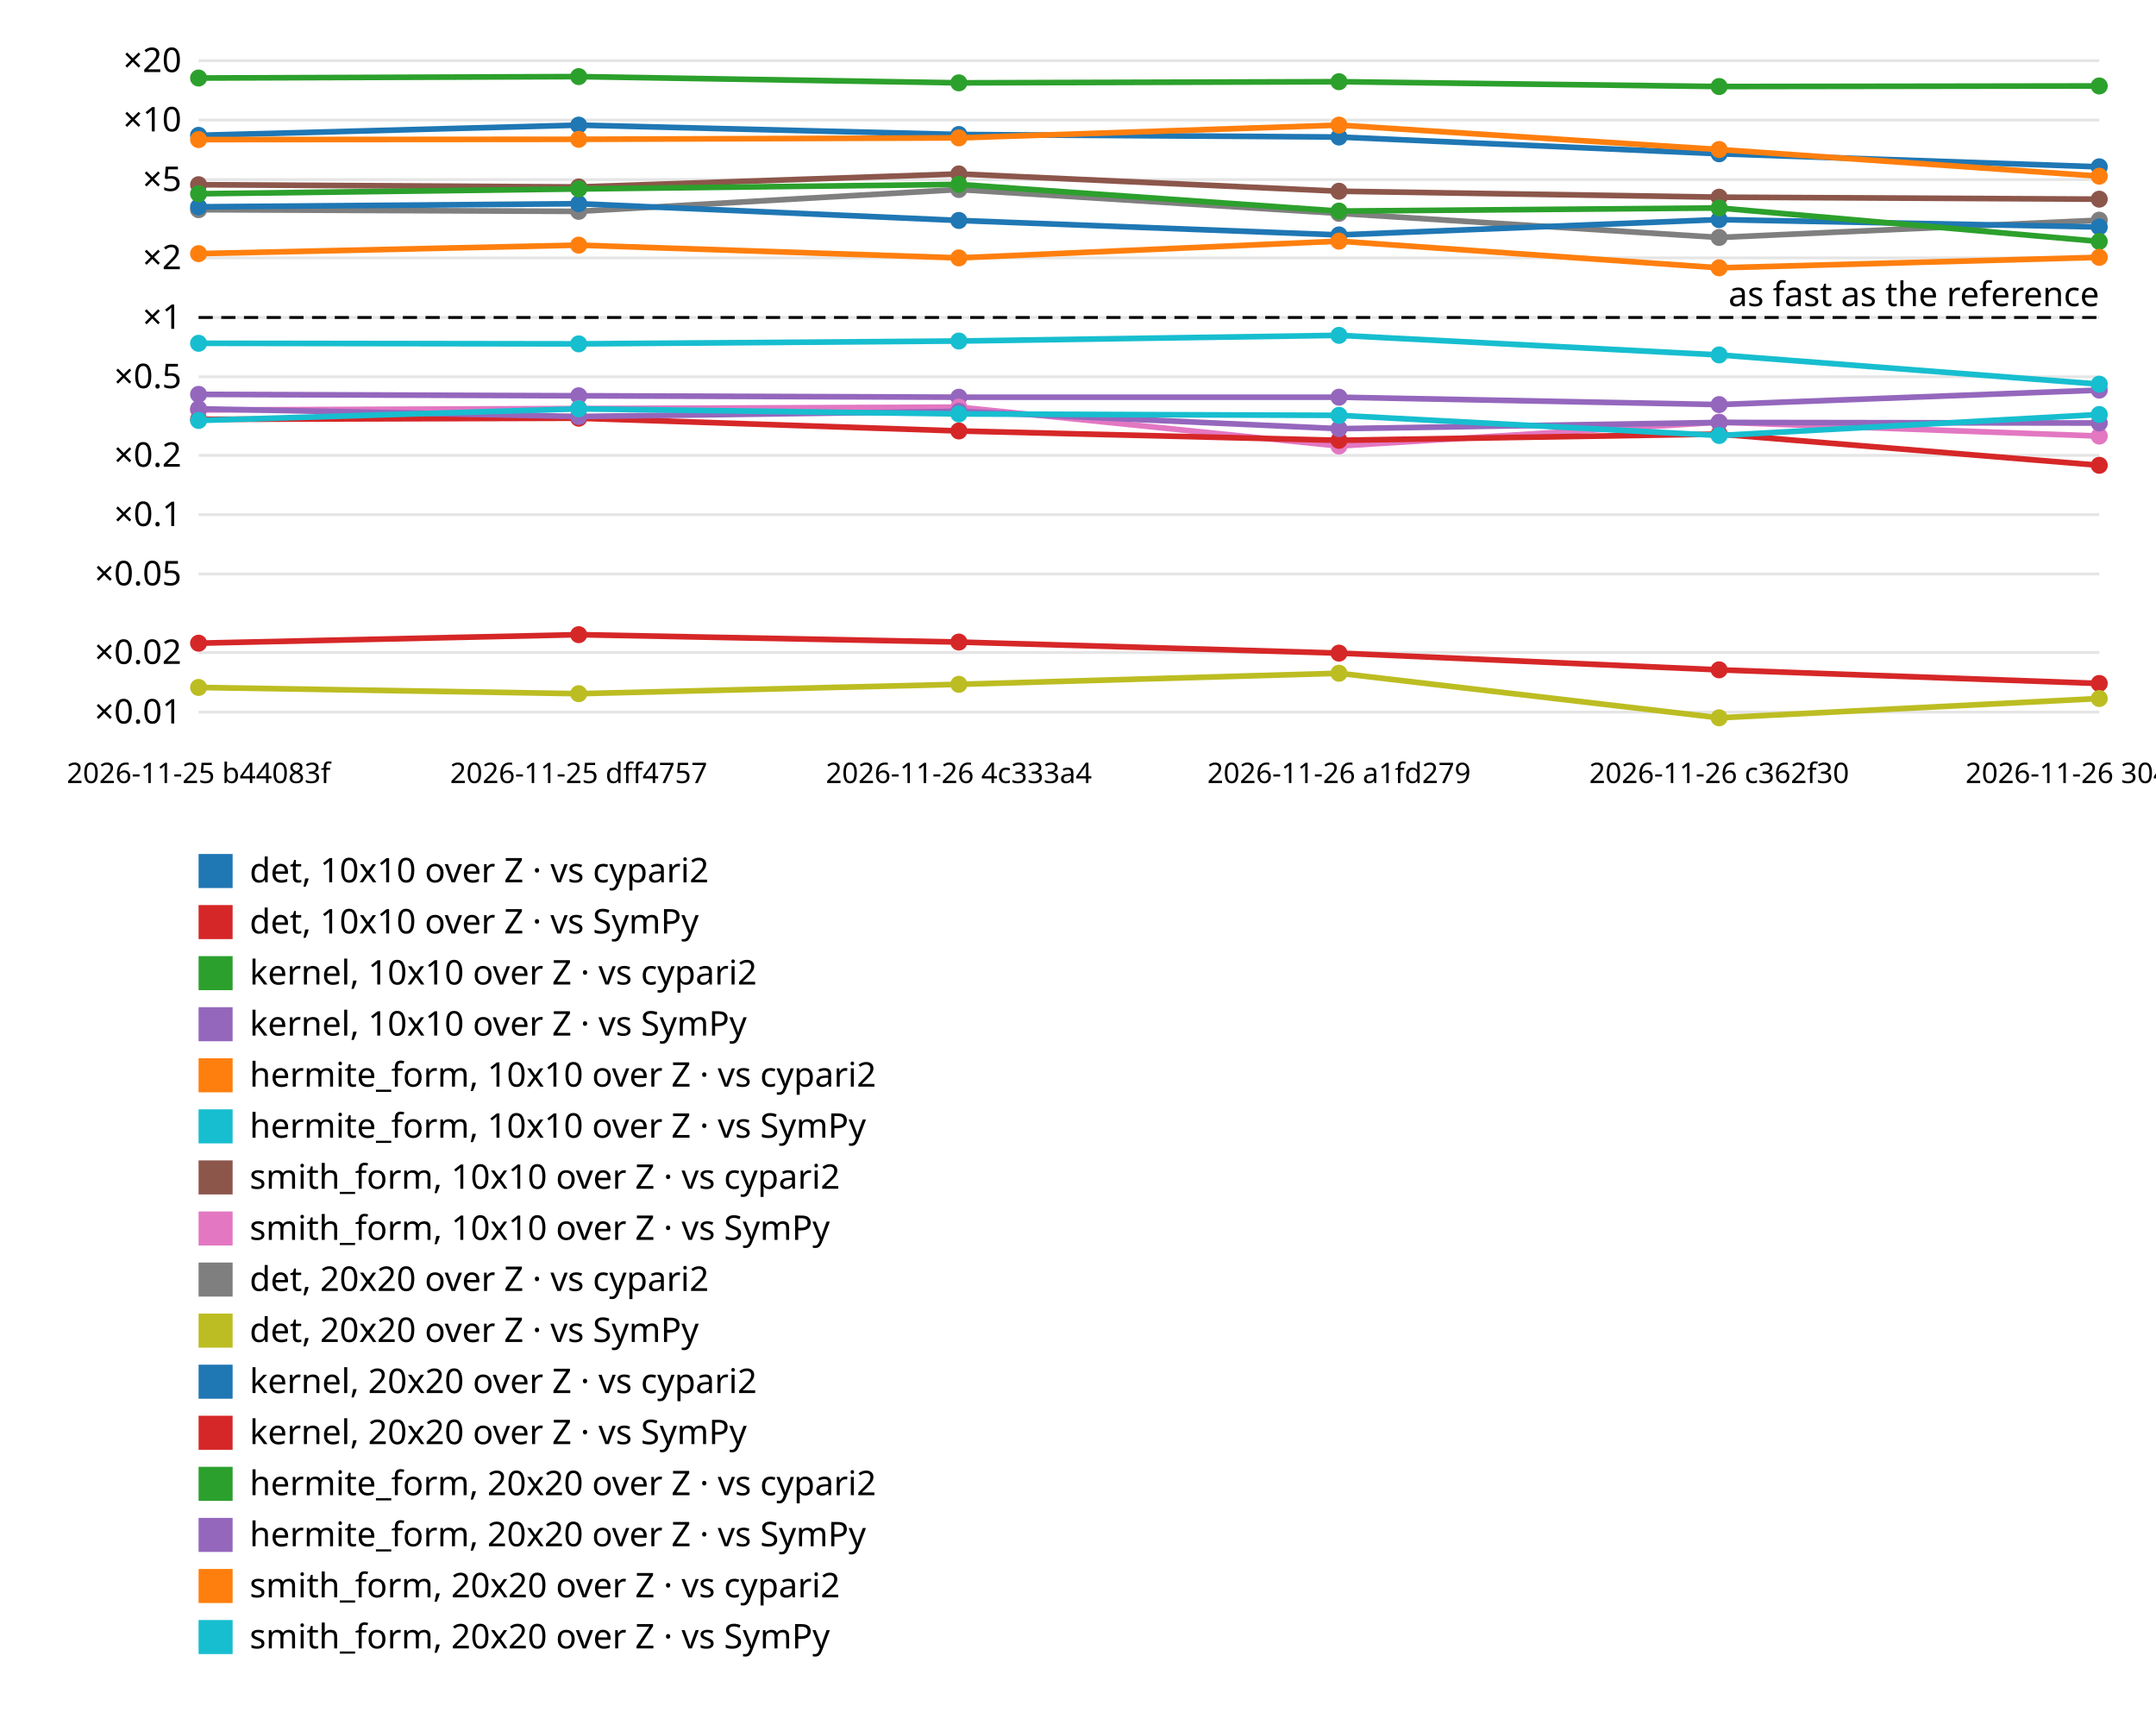
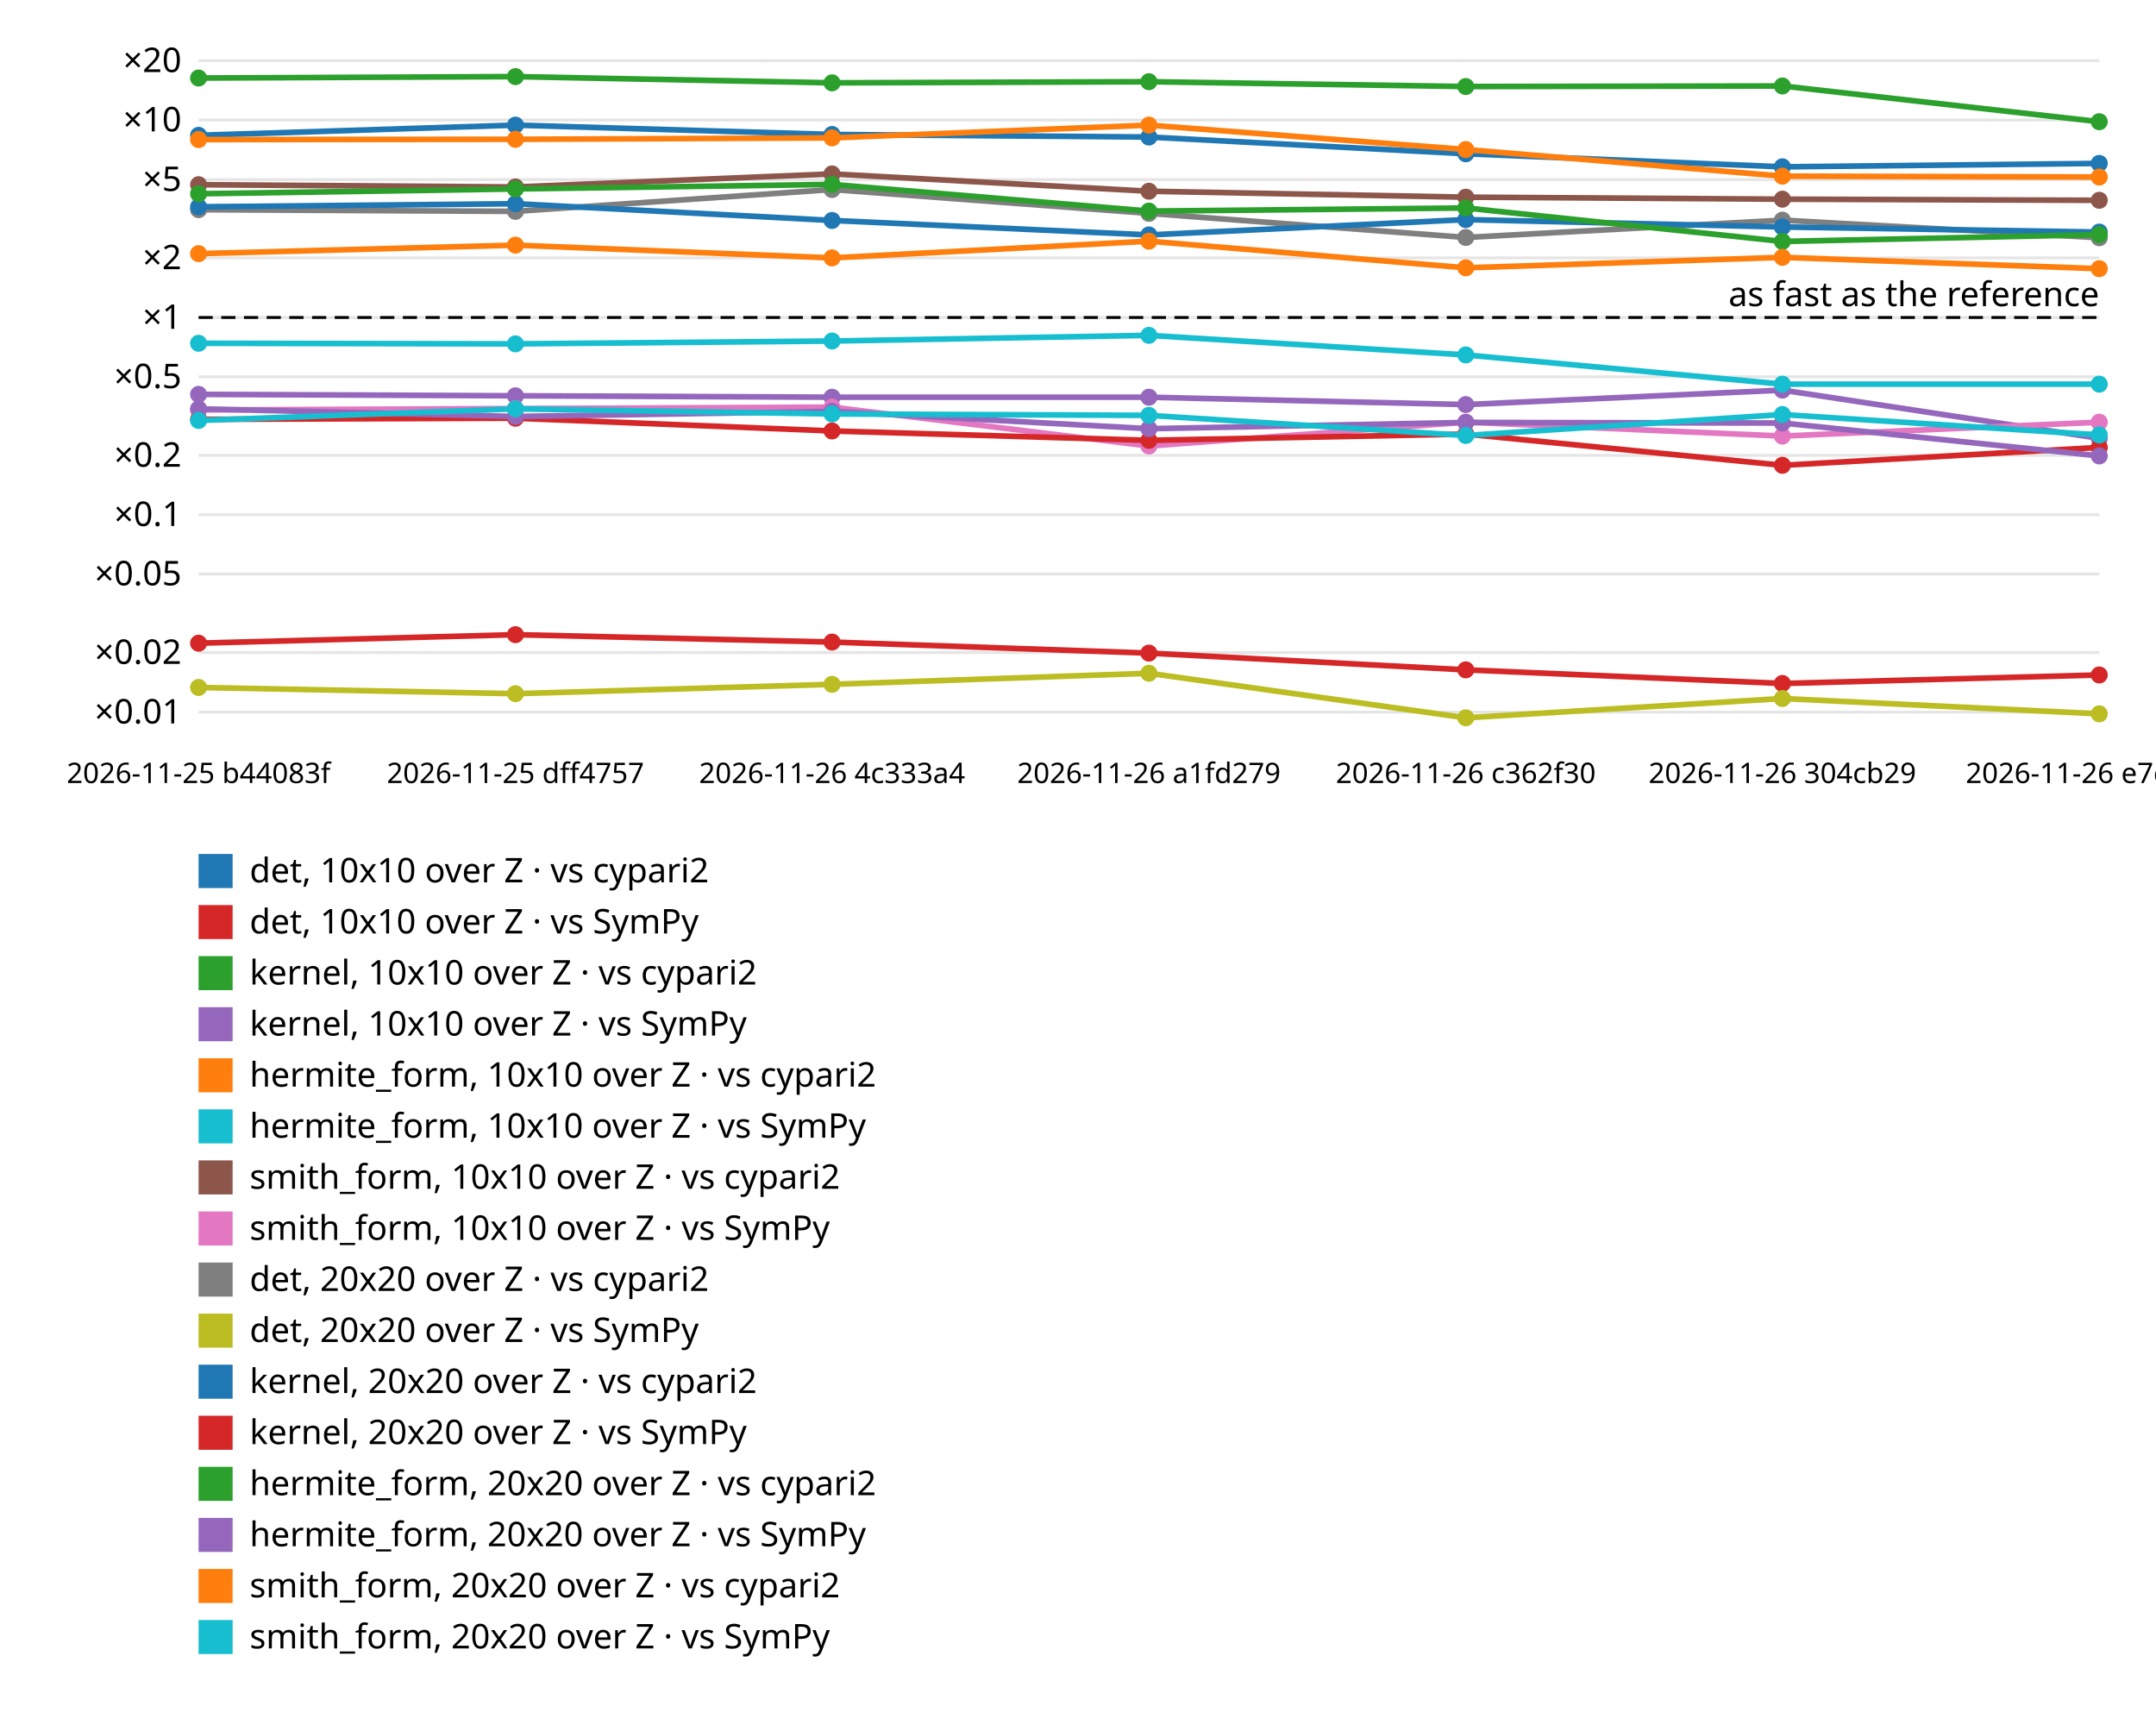
<svg xmlns="http://www.w3.org/2000/svg" width="760" height="608" font-family="sans-serif" font-size="12">
  <rect width="760" height="608" fill="white" />
  <line x1="70" x2="740" y1="251.0" y2="251.0" stroke="#e5e5e5" />
  <text x="64" y="255.0" text-anchor="end">×0.01</text>
  <line x1="70" x2="740" y1="230.0" y2="230.0" stroke="#e5e5e5" />
  <text x="64" y="234.0" text-anchor="end">×0.02</text>
  <line x1="70" x2="740" y1="202.3" y2="202.3" stroke="#e5e5e5" />
  <text x="64" y="206.3" text-anchor="end">×0.05</text>
  <line x1="70" x2="740" y1="181.4" y2="181.4" stroke="#e5e5e5" />
  <text x="64" y="185.4" text-anchor="end">×0.1</text>
  <line x1="70" x2="740" y1="160.5" y2="160.5" stroke="#e5e5e5" />
  <text x="64" y="164.5" text-anchor="end">×0.2</text>
  <line x1="70" x2="740" y1="132.8" y2="132.8" stroke="#e5e5e5" />
  <text x="64" y="136.8" text-anchor="end">×0.5</text>
  <line x1="70" x2="740" y1="111.9" y2="111.9" stroke="#e5e5e5" />
  <text x="64" y="115.9" text-anchor="end">×1</text>
  <line x1="70" x2="740" y1="90.9" y2="90.9" stroke="#e5e5e5" />
  <text x="64" y="94.9" text-anchor="end">×2</text>
  <line x1="70" x2="740" y1="63.3" y2="63.3" stroke="#e5e5e5" />
  <text x="64" y="67.3" text-anchor="end">×5</text>
  <line x1="70" x2="740" y1="42.3" y2="42.3" stroke="#e5e5e5" />
  <text x="64" y="46.3" text-anchor="end">×10</text>
  <line x1="70" x2="740" y1="21.4" y2="21.4" stroke="#e5e5e5" />
  <text x="64" y="25.4" text-anchor="end">×20</text>
  <line x1="70" x2="740" y1="111.9" y2="111.9" stroke="black" stroke-dasharray="5 3" />
  <text x="740" y="107.9" text-anchor="end">as fast as the reference</text>
  <text x="70.0" y="276" text-anchor="middle" font-size="10">2026-11-25 b44083f</text>
-   <text x="204.0" y="276" text-anchor="middle" font-size="10">2026-11-25 dff4757</text>
-   <text x="338.0" y="276" text-anchor="middle" font-size="10">2026-11-26 4c333a4</text>
-   <text x="472.0" y="276" text-anchor="middle" font-size="10">2026-11-26 a1fd279</text>
-   <text x="606.0" y="276" text-anchor="middle" font-size="10">2026-11-26 c362f30</text>
-   <text x="740.0" y="276" text-anchor="middle" font-size="10">2026-11-26 304cb29</text>
-   <polyline points="70.0,47.7 204.0,44.1 338.0,47.4 472.0,48.3 606.0,54.2 740.0,58.8" fill="none" stroke="#1f77b4" stroke-width="2" />
+   <text x="181.7" y="276" text-anchor="middle" font-size="10">2026-11-25 dff4757</text>
+   <text x="293.3" y="276" text-anchor="middle" font-size="10">2026-11-26 4c333a4</text>
+   <text x="405.0" y="276" text-anchor="middle" font-size="10">2026-11-26 a1fd279</text>
+   <text x="516.7" y="276" text-anchor="middle" font-size="10">2026-11-26 c362f30</text>
+   <text x="628.3" y="276" text-anchor="middle" font-size="10">2026-11-26 304cb29</text>
+   <text x="740.0" y="276" text-anchor="middle" font-size="10">2026-11-26 e7c4ba9</text>
+   <polyline points="70.0,47.7 181.7,44.1 293.3,47.4 405.0,48.3 516.7,54.2 628.3,58.8 740.0,57.6" fill="none" stroke="#1f77b4" stroke-width="2" />
  <circle cx="70.0" cy="47.7" r="3" fill="#1f77b4" />
-   <circle cx="204.0" cy="44.1" r="3" fill="#1f77b4" />
-   <circle cx="338.0" cy="47.4" r="3" fill="#1f77b4" />
-   <circle cx="472.0" cy="48.3" r="3" fill="#1f77b4" />
-   <circle cx="606.0" cy="54.2" r="3" fill="#1f77b4" />
-   <circle cx="740.0" cy="58.8" r="3" fill="#1f77b4" />
+   <circle cx="181.7" cy="44.1" r="3" fill="#1f77b4" />
+   <circle cx="293.3" cy="47.4" r="3" fill="#1f77b4" />
+   <circle cx="405.0" cy="48.3" r="3" fill="#1f77b4" />
+   <circle cx="516.7" cy="54.2" r="3" fill="#1f77b4" />
+   <circle cx="628.3" cy="58.8" r="3" fill="#1f77b4" />
+   <circle cx="740.0" cy="57.6" r="3" fill="#1f77b4" />
  <rect x="70" y="301" width="12" height="12" fill="#1f77b4" />
  <text x="88" y="311">det, 10x10 over Z · vs cypari2</text>
-   <polyline points="70.0,226.7 204.0,223.7 338.0,226.3 472.0,230.2 606.0,236.1 740.0,240.9" fill="none" stroke="#d62728" stroke-width="2" />
+   <polyline points="70.0,226.7 181.7,223.7 293.3,226.3 405.0,230.2 516.7,236.1 628.3,240.9 740.0,237.9" fill="none" stroke="#d62728" stroke-width="2" />
  <circle cx="70.0" cy="226.7" r="3" fill="#d62728" />
-   <circle cx="204.0" cy="223.7" r="3" fill="#d62728" />
-   <circle cx="338.0" cy="226.3" r="3" fill="#d62728" />
-   <circle cx="472.0" cy="230.2" r="3" fill="#d62728" />
-   <circle cx="606.0" cy="236.1" r="3" fill="#d62728" />
-   <circle cx="740.0" cy="240.9" r="3" fill="#d62728" />
+   <circle cx="181.7" cy="223.7" r="3" fill="#d62728" />
+   <circle cx="293.3" cy="226.3" r="3" fill="#d62728" />
+   <circle cx="405.0" cy="230.2" r="3" fill="#d62728" />
+   <circle cx="516.7" cy="236.1" r="3" fill="#d62728" />
+   <circle cx="628.3" cy="240.9" r="3" fill="#d62728" />
+   <circle cx="740.0" cy="237.9" r="3" fill="#d62728" />
  <rect x="70" y="319" width="12" height="12" fill="#d62728" />
  <text x="88" y="329">det, 10x10 over Z · vs SymPy</text>
-   <polyline points="70.0,27.5 204.0,27.0 338.0,29.2 472.0,28.8 606.0,30.5 740.0,30.3" fill="none" stroke="#2ca02c" stroke-width="2" />
+   <polyline points="70.0,27.5 181.7,27.0 293.3,29.2 405.0,28.8 516.7,30.5 628.3,30.3 740.0,42.9" fill="none" stroke="#2ca02c" stroke-width="2" />
  <circle cx="70.0" cy="27.5" r="3" fill="#2ca02c" />
-   <circle cx="204.0" cy="27.0" r="3" fill="#2ca02c" />
-   <circle cx="338.0" cy="29.2" r="3" fill="#2ca02c" />
-   <circle cx="472.0" cy="28.8" r="3" fill="#2ca02c" />
-   <circle cx="606.0" cy="30.5" r="3" fill="#2ca02c" />
-   <circle cx="740.0" cy="30.3" r="3" fill="#2ca02c" />
+   <circle cx="181.7" cy="27.0" r="3" fill="#2ca02c" />
+   <circle cx="293.3" cy="29.2" r="3" fill="#2ca02c" />
+   <circle cx="405.0" cy="28.8" r="3" fill="#2ca02c" />
+   <circle cx="516.7" cy="30.5" r="3" fill="#2ca02c" />
+   <circle cx="628.3" cy="30.3" r="3" fill="#2ca02c" />
+   <circle cx="740.0" cy="42.9" r="3" fill="#2ca02c" />
  <rect x="70" y="337" width="12" height="12" fill="#2ca02c" />
  <text x="88" y="347">kernel, 10x10 over Z · vs cypari2</text>
-   <polyline points="70.0,139.0 204.0,139.5 338.0,140.0 472.0,140.0 606.0,142.6 740.0,137.5" fill="none" stroke="#9467bd" stroke-width="2" />
+   <polyline points="70.0,139.0 181.7,139.5 293.3,140.0 405.0,140.0 516.7,142.6 628.3,137.5 740.0,154.5" fill="none" stroke="#9467bd" stroke-width="2" />
  <circle cx="70.0" cy="139.0" r="3" fill="#9467bd" />
-   <circle cx="204.0" cy="139.5" r="3" fill="#9467bd" />
-   <circle cx="338.0" cy="140.0" r="3" fill="#9467bd" />
-   <circle cx="472.0" cy="140.0" r="3" fill="#9467bd" />
-   <circle cx="606.0" cy="142.6" r="3" fill="#9467bd" />
-   <circle cx="740.0" cy="137.5" r="3" fill="#9467bd" />
+   <circle cx="181.7" cy="139.5" r="3" fill="#9467bd" />
+   <circle cx="293.3" cy="140.0" r="3" fill="#9467bd" />
+   <circle cx="405.0" cy="140.0" r="3" fill="#9467bd" />
+   <circle cx="516.7" cy="142.6" r="3" fill="#9467bd" />
+   <circle cx="628.3" cy="137.5" r="3" fill="#9467bd" />
+   <circle cx="740.0" cy="154.5" r="3" fill="#9467bd" />
  <rect x="70" y="355" width="12" height="12" fill="#9467bd" />
  <text x="88" y="365">kernel, 10x10 over Z · vs SymPy</text>
-   <polyline points="70.0,49.2 204.0,49.1 338.0,48.6 472.0,44.1 606.0,52.7 740.0,62.1" fill="none" stroke="#ff7f0e" stroke-width="2" />
+   <polyline points="70.0,49.2 181.7,49.1 293.3,48.6 405.0,44.1 516.7,52.7 628.3,62.1 740.0,62.4" fill="none" stroke="#ff7f0e" stroke-width="2" />
  <circle cx="70.0" cy="49.2" r="3" fill="#ff7f0e" />
-   <circle cx="204.0" cy="49.1" r="3" fill="#ff7f0e" />
-   <circle cx="338.0" cy="48.6" r="3" fill="#ff7f0e" />
-   <circle cx="472.0" cy="44.1" r="3" fill="#ff7f0e" />
-   <circle cx="606.0" cy="52.7" r="3" fill="#ff7f0e" />
-   <circle cx="740.0" cy="62.1" r="3" fill="#ff7f0e" />
+   <circle cx="181.7" cy="49.1" r="3" fill="#ff7f0e" />
+   <circle cx="293.3" cy="48.6" r="3" fill="#ff7f0e" />
+   <circle cx="405.0" cy="44.1" r="3" fill="#ff7f0e" />
+   <circle cx="516.7" cy="52.7" r="3" fill="#ff7f0e" />
+   <circle cx="628.3" cy="62.1" r="3" fill="#ff7f0e" />
+   <circle cx="740.0" cy="62.4" r="3" fill="#ff7f0e" />
  <rect x="70" y="373" width="12" height="12" fill="#ff7f0e" />
  <text x="88" y="383">hermite_form, 10x10 over Z · vs cypari2</text>
-   <polyline points="70.0,121.0 204.0,121.2 338.0,120.2 472.0,118.2 606.0,125.1 740.0,135.4" fill="none" stroke="#17becf" stroke-width="2" />
+   <polyline points="70.0,121.0 181.7,121.2 293.3,120.2 405.0,118.2 516.7,125.1 628.3,135.4 740.0,135.4" fill="none" stroke="#17becf" stroke-width="2" />
  <circle cx="70.0" cy="121.0" r="3" fill="#17becf" />
-   <circle cx="204.0" cy="121.2" r="3" fill="#17becf" />
-   <circle cx="338.0" cy="120.2" r="3" fill="#17becf" />
-   <circle cx="472.0" cy="118.2" r="3" fill="#17becf" />
-   <circle cx="606.0" cy="125.1" r="3" fill="#17becf" />
+   <circle cx="181.7" cy="121.2" r="3" fill="#17becf" />
+   <circle cx="293.3" cy="120.2" r="3" fill="#17becf" />
+   <circle cx="405.0" cy="118.2" r="3" fill="#17becf" />
+   <circle cx="516.7" cy="125.1" r="3" fill="#17becf" />
+   <circle cx="628.3" cy="135.4" r="3" fill="#17becf" />
  <circle cx="740.0" cy="135.4" r="3" fill="#17becf" />
  <rect x="70" y="391" width="12" height="12" fill="#17becf" />
  <text x="88" y="401">hermite_form, 10x10 over Z · vs SymPy</text>
-   <polyline points="70.0,65.1 204.0,65.9 338.0,61.3 472.0,67.4 606.0,69.5 740.0,70.2" fill="none" stroke="#8c564b" stroke-width="2" />
+   <polyline points="70.0,65.1 181.7,65.9 293.3,61.3 405.0,67.4 516.7,69.5 628.3,70.2 740.0,70.6" fill="none" stroke="#8c564b" stroke-width="2" />
  <circle cx="70.0" cy="65.1" r="3" fill="#8c564b" />
-   <circle cx="204.0" cy="65.9" r="3" fill="#8c564b" />
-   <circle cx="338.0" cy="61.3" r="3" fill="#8c564b" />
-   <circle cx="472.0" cy="67.4" r="3" fill="#8c564b" />
-   <circle cx="606.0" cy="69.5" r="3" fill="#8c564b" />
-   <circle cx="740.0" cy="70.2" r="3" fill="#8c564b" />
+   <circle cx="181.7" cy="65.9" r="3" fill="#8c564b" />
+   <circle cx="293.3" cy="61.3" r="3" fill="#8c564b" />
+   <circle cx="405.0" cy="67.4" r="3" fill="#8c564b" />
+   <circle cx="516.7" cy="69.5" r="3" fill="#8c564b" />
+   <circle cx="628.3" cy="70.2" r="3" fill="#8c564b" />
+   <circle cx="740.0" cy="70.6" r="3" fill="#8c564b" />
  <rect x="70" y="409" width="12" height="12" fill="#8c564b" />
  <text x="88" y="419">smith_form, 10x10 over Z · vs cypari2</text>
-   <polyline points="70.0,144.5 204.0,144.0 338.0,143.5 472.0,157.2 606.0,148.8 740.0,153.7" fill="none" stroke="#e377c2" stroke-width="2" />
+   <polyline points="70.0,144.5 181.7,144.0 293.3,143.5 405.0,157.2 516.7,148.8 628.3,153.7 740.0,148.8" fill="none" stroke="#e377c2" stroke-width="2" />
  <circle cx="70.0" cy="144.5" r="3" fill="#e377c2" />
-   <circle cx="204.0" cy="144.0" r="3" fill="#e377c2" />
-   <circle cx="338.0" cy="143.5" r="3" fill="#e377c2" />
-   <circle cx="472.0" cy="157.2" r="3" fill="#e377c2" />
-   <circle cx="606.0" cy="148.8" r="3" fill="#e377c2" />
-   <circle cx="740.0" cy="153.7" r="3" fill="#e377c2" />
+   <circle cx="181.7" cy="144.0" r="3" fill="#e377c2" />
+   <circle cx="293.3" cy="143.5" r="3" fill="#e377c2" />
+   <circle cx="405.0" cy="157.2" r="3" fill="#e377c2" />
+   <circle cx="516.7" cy="148.8" r="3" fill="#e377c2" />
+   <circle cx="628.3" cy="153.7" r="3" fill="#e377c2" />
+   <circle cx="740.0" cy="148.8" r="3" fill="#e377c2" />
  <rect x="70" y="427" width="12" height="12" fill="#e377c2" />
  <text x="88" y="437">smith_form, 10x10 over Z · vs SymPy</text>
-   <polyline points="70.0,73.9 204.0,74.5 338.0,66.8 472.0,75.2 606.0,83.7 740.0,77.6" fill="none" stroke="#7f7f7f" stroke-width="2" />
+   <polyline points="70.0,73.9 181.7,74.5 293.3,66.8 405.0,75.2 516.7,83.7 628.3,77.6 740.0,83.8" fill="none" stroke="#7f7f7f" stroke-width="2" />
  <circle cx="70.0" cy="73.9" r="3" fill="#7f7f7f" />
-   <circle cx="204.0" cy="74.5" r="3" fill="#7f7f7f" />
-   <circle cx="338.0" cy="66.8" r="3" fill="#7f7f7f" />
-   <circle cx="472.0" cy="75.2" r="3" fill="#7f7f7f" />
-   <circle cx="606.0" cy="83.7" r="3" fill="#7f7f7f" />
-   <circle cx="740.0" cy="77.6" r="3" fill="#7f7f7f" />
+   <circle cx="181.7" cy="74.5" r="3" fill="#7f7f7f" />
+   <circle cx="293.3" cy="66.8" r="3" fill="#7f7f7f" />
+   <circle cx="405.0" cy="75.2" r="3" fill="#7f7f7f" />
+   <circle cx="516.7" cy="83.7" r="3" fill="#7f7f7f" />
+   <circle cx="628.3" cy="77.6" r="3" fill="#7f7f7f" />
+   <circle cx="740.0" cy="83.8" r="3" fill="#7f7f7f" />
  <rect x="70" y="445" width="12" height="12" fill="#7f7f7f" />
  <text x="88" y="455">det, 20x20 over Z · vs cypari2</text>
-   <polyline points="70.0,242.3 204.0,244.5 338.0,241.2 472.0,237.3 606.0,253.0 740.0,246.2" fill="none" stroke="#bcbd22" stroke-width="2" />
+   <polyline points="70.0,242.3 181.7,244.5 293.3,241.2 405.0,237.3 516.7,253.0 628.3,246.2 740.0,251.6" fill="none" stroke="#bcbd22" stroke-width="2" />
  <circle cx="70.0" cy="242.3" r="3" fill="#bcbd22" />
-   <circle cx="204.0" cy="244.5" r="3" fill="#bcbd22" />
-   <circle cx="338.0" cy="241.2" r="3" fill="#bcbd22" />
-   <circle cx="472.0" cy="237.3" r="3" fill="#bcbd22" />
-   <circle cx="606.0" cy="253.0" r="3" fill="#bcbd22" />
-   <circle cx="740.0" cy="246.2" r="3" fill="#bcbd22" />
+   <circle cx="181.7" cy="244.5" r="3" fill="#bcbd22" />
+   <circle cx="293.3" cy="241.2" r="3" fill="#bcbd22" />
+   <circle cx="405.0" cy="237.3" r="3" fill="#bcbd22" />
+   <circle cx="516.7" cy="253.0" r="3" fill="#bcbd22" />
+   <circle cx="628.3" cy="246.2" r="3" fill="#bcbd22" />
+   <circle cx="740.0" cy="251.6" r="3" fill="#bcbd22" />
  <rect x="70" y="463" width="12" height="12" fill="#bcbd22" />
  <text x="88" y="473">det, 20x20 over Z · vs SymPy</text>
-   <polyline points="70.0,72.9 204.0,71.8 338.0,77.7 472.0,82.8 606.0,77.4 740.0,80.0" fill="none" stroke="#1f77b4" stroke-width="2" />
+   <polyline points="70.0,72.9 181.7,71.8 293.3,77.7 405.0,82.8 516.7,77.4 628.3,80.0 740.0,81.8" fill="none" stroke="#1f77b4" stroke-width="2" />
  <circle cx="70.0" cy="72.9" r="3" fill="#1f77b4" />
-   <circle cx="204.0" cy="71.8" r="3" fill="#1f77b4" />
-   <circle cx="338.0" cy="77.7" r="3" fill="#1f77b4" />
-   <circle cx="472.0" cy="82.8" r="3" fill="#1f77b4" />
-   <circle cx="606.0" cy="77.4" r="3" fill="#1f77b4" />
-   <circle cx="740.0" cy="80.0" r="3" fill="#1f77b4" />
+   <circle cx="181.7" cy="71.8" r="3" fill="#1f77b4" />
+   <circle cx="293.3" cy="77.7" r="3" fill="#1f77b4" />
+   <circle cx="405.0" cy="82.8" r="3" fill="#1f77b4" />
+   <circle cx="516.7" cy="77.4" r="3" fill="#1f77b4" />
+   <circle cx="628.3" cy="80.0" r="3" fill="#1f77b4" />
+   <circle cx="740.0" cy="81.8" r="3" fill="#1f77b4" />
  <rect x="70" y="481" width="12" height="12" fill="#1f77b4" />
  <text x="88" y="491">kernel, 20x20 over Z · vs cypari2</text>
-   <polyline points="70.0,147.8 204.0,147.4 338.0,151.9 472.0,155.2 606.0,153.0 740.0,164.0" fill="none" stroke="#d62728" stroke-width="2" />
+   <polyline points="70.0,147.8 181.7,147.4 293.3,151.9 405.0,155.2 516.7,153.0 628.3,164.0 740.0,157.7" fill="none" stroke="#d62728" stroke-width="2" />
  <circle cx="70.0" cy="147.8" r="3" fill="#d62728" />
-   <circle cx="204.0" cy="147.4" r="3" fill="#d62728" />
-   <circle cx="338.0" cy="151.9" r="3" fill="#d62728" />
-   <circle cx="472.0" cy="155.2" r="3" fill="#d62728" />
-   <circle cx="606.0" cy="153.0" r="3" fill="#d62728" />
-   <circle cx="740.0" cy="164.0" r="3" fill="#d62728" />
+   <circle cx="181.7" cy="147.4" r="3" fill="#d62728" />
+   <circle cx="293.3" cy="151.9" r="3" fill="#d62728" />
+   <circle cx="405.0" cy="155.2" r="3" fill="#d62728" />
+   <circle cx="516.7" cy="153.0" r="3" fill="#d62728" />
+   <circle cx="628.3" cy="164.0" r="3" fill="#d62728" />
+   <circle cx="740.0" cy="157.7" r="3" fill="#d62728" />
  <rect x="70" y="499" width="12" height="12" fill="#d62728" />
  <text x="88" y="509">kernel, 20x20 over Z · vs SymPy</text>
-   <polyline points="70.0,68.3 204.0,66.6 338.0,65.0 472.0,74.4 606.0,73.3 740.0,85.1" fill="none" stroke="#2ca02c" stroke-width="2" />
+   <polyline points="70.0,68.3 181.7,66.6 293.3,65.0 405.0,74.4 516.7,73.3 628.3,85.1 740.0,82.7" fill="none" stroke="#2ca02c" stroke-width="2" />
  <circle cx="70.0" cy="68.3" r="3" fill="#2ca02c" />
-   <circle cx="204.0" cy="66.6" r="3" fill="#2ca02c" />
-   <circle cx="338.0" cy="65.0" r="3" fill="#2ca02c" />
-   <circle cx="472.0" cy="74.4" r="3" fill="#2ca02c" />
-   <circle cx="606.0" cy="73.3" r="3" fill="#2ca02c" />
-   <circle cx="740.0" cy="85.1" r="3" fill="#2ca02c" />
+   <circle cx="181.7" cy="66.6" r="3" fill="#2ca02c" />
+   <circle cx="293.3" cy="65.0" r="3" fill="#2ca02c" />
+   <circle cx="405.0" cy="74.4" r="3" fill="#2ca02c" />
+   <circle cx="516.7" cy="73.3" r="3" fill="#2ca02c" />
+   <circle cx="628.3" cy="85.1" r="3" fill="#2ca02c" />
+   <circle cx="740.0" cy="82.7" r="3" fill="#2ca02c" />
  <rect x="70" y="517" width="12" height="12" fill="#2ca02c" />
  <text x="88" y="527">hermite_form, 20x20 over Z · vs cypari2</text>
-   <polyline points="70.0,144.1 204.0,146.8 338.0,145.0 472.0,151.1 606.0,148.9 740.0,149.1" fill="none" stroke="#9467bd" stroke-width="2" />
+   <polyline points="70.0,144.1 181.7,146.8 293.3,145.0 405.0,151.1 516.7,148.9 628.3,149.1 740.0,160.7" fill="none" stroke="#9467bd" stroke-width="2" />
  <circle cx="70.0" cy="144.1" r="3" fill="#9467bd" />
-   <circle cx="204.0" cy="146.8" r="3" fill="#9467bd" />
-   <circle cx="338.0" cy="145.0" r="3" fill="#9467bd" />
-   <circle cx="472.0" cy="151.1" r="3" fill="#9467bd" />
-   <circle cx="606.0" cy="148.9" r="3" fill="#9467bd" />
-   <circle cx="740.0" cy="149.1" r="3" fill="#9467bd" />
+   <circle cx="181.7" cy="146.8" r="3" fill="#9467bd" />
+   <circle cx="293.3" cy="145.0" r="3" fill="#9467bd" />
+   <circle cx="405.0" cy="151.1" r="3" fill="#9467bd" />
+   <circle cx="516.7" cy="148.9" r="3" fill="#9467bd" />
+   <circle cx="628.3" cy="149.1" r="3" fill="#9467bd" />
+   <circle cx="740.0" cy="160.7" r="3" fill="#9467bd" />
  <rect x="70" y="535" width="12" height="12" fill="#9467bd" />
  <text x="88" y="545">hermite_form, 20x20 over Z · vs SymPy</text>
-   <polyline points="70.0,89.4 204.0,86.4 338.0,90.9 472.0,85.0 606.0,94.4 740.0,90.7" fill="none" stroke="#ff7f0e" stroke-width="2" />
+   <polyline points="70.0,89.4 181.7,86.4 293.3,90.9 405.0,85.0 516.7,94.4 628.3,90.7 740.0,94.7" fill="none" stroke="#ff7f0e" stroke-width="2" />
  <circle cx="70.0" cy="89.4" r="3" fill="#ff7f0e" />
-   <circle cx="204.0" cy="86.4" r="3" fill="#ff7f0e" />
-   <circle cx="338.0" cy="90.9" r="3" fill="#ff7f0e" />
-   <circle cx="472.0" cy="85.0" r="3" fill="#ff7f0e" />
-   <circle cx="606.0" cy="94.4" r="3" fill="#ff7f0e" />
-   <circle cx="740.0" cy="90.7" r="3" fill="#ff7f0e" />
+   <circle cx="181.7" cy="86.4" r="3" fill="#ff7f0e" />
+   <circle cx="293.3" cy="90.9" r="3" fill="#ff7f0e" />
+   <circle cx="405.0" cy="85.0" r="3" fill="#ff7f0e" />
+   <circle cx="516.7" cy="94.4" r="3" fill="#ff7f0e" />
+   <circle cx="628.3" cy="90.7" r="3" fill="#ff7f0e" />
+   <circle cx="740.0" cy="94.7" r="3" fill="#ff7f0e" />
  <rect x="70" y="553" width="12" height="12" fill="#ff7f0e" />
  <text x="88" y="563">smith_form, 20x20 over Z · vs cypari2</text>
-   <polyline points="70.0,148.2 204.0,144.1 338.0,145.9 472.0,146.4 606.0,153.5 740.0,146.1" fill="none" stroke="#17becf" stroke-width="2" />
+   <polyline points="70.0,148.2 181.7,144.1 293.3,145.9 405.0,146.4 516.7,153.5 628.3,146.1 740.0,153.3" fill="none" stroke="#17becf" stroke-width="2" />
  <circle cx="70.0" cy="148.2" r="3" fill="#17becf" />
-   <circle cx="204.0" cy="144.1" r="3" fill="#17becf" />
-   <circle cx="338.0" cy="145.9" r="3" fill="#17becf" />
-   <circle cx="472.0" cy="146.4" r="3" fill="#17becf" />
-   <circle cx="606.0" cy="153.5" r="3" fill="#17becf" />
-   <circle cx="740.0" cy="146.1" r="3" fill="#17becf" />
+   <circle cx="181.7" cy="144.1" r="3" fill="#17becf" />
+   <circle cx="293.3" cy="145.9" r="3" fill="#17becf" />
+   <circle cx="405.0" cy="146.4" r="3" fill="#17becf" />
+   <circle cx="516.7" cy="153.5" r="3" fill="#17becf" />
+   <circle cx="628.3" cy="146.1" r="3" fill="#17becf" />
+   <circle cx="740.0" cy="153.3" r="3" fill="#17becf" />
  <rect x="70" y="571" width="12" height="12" fill="#17becf" />
  <text x="88" y="581">smith_form, 20x20 over Z · vs SymPy</text>
</svg>
